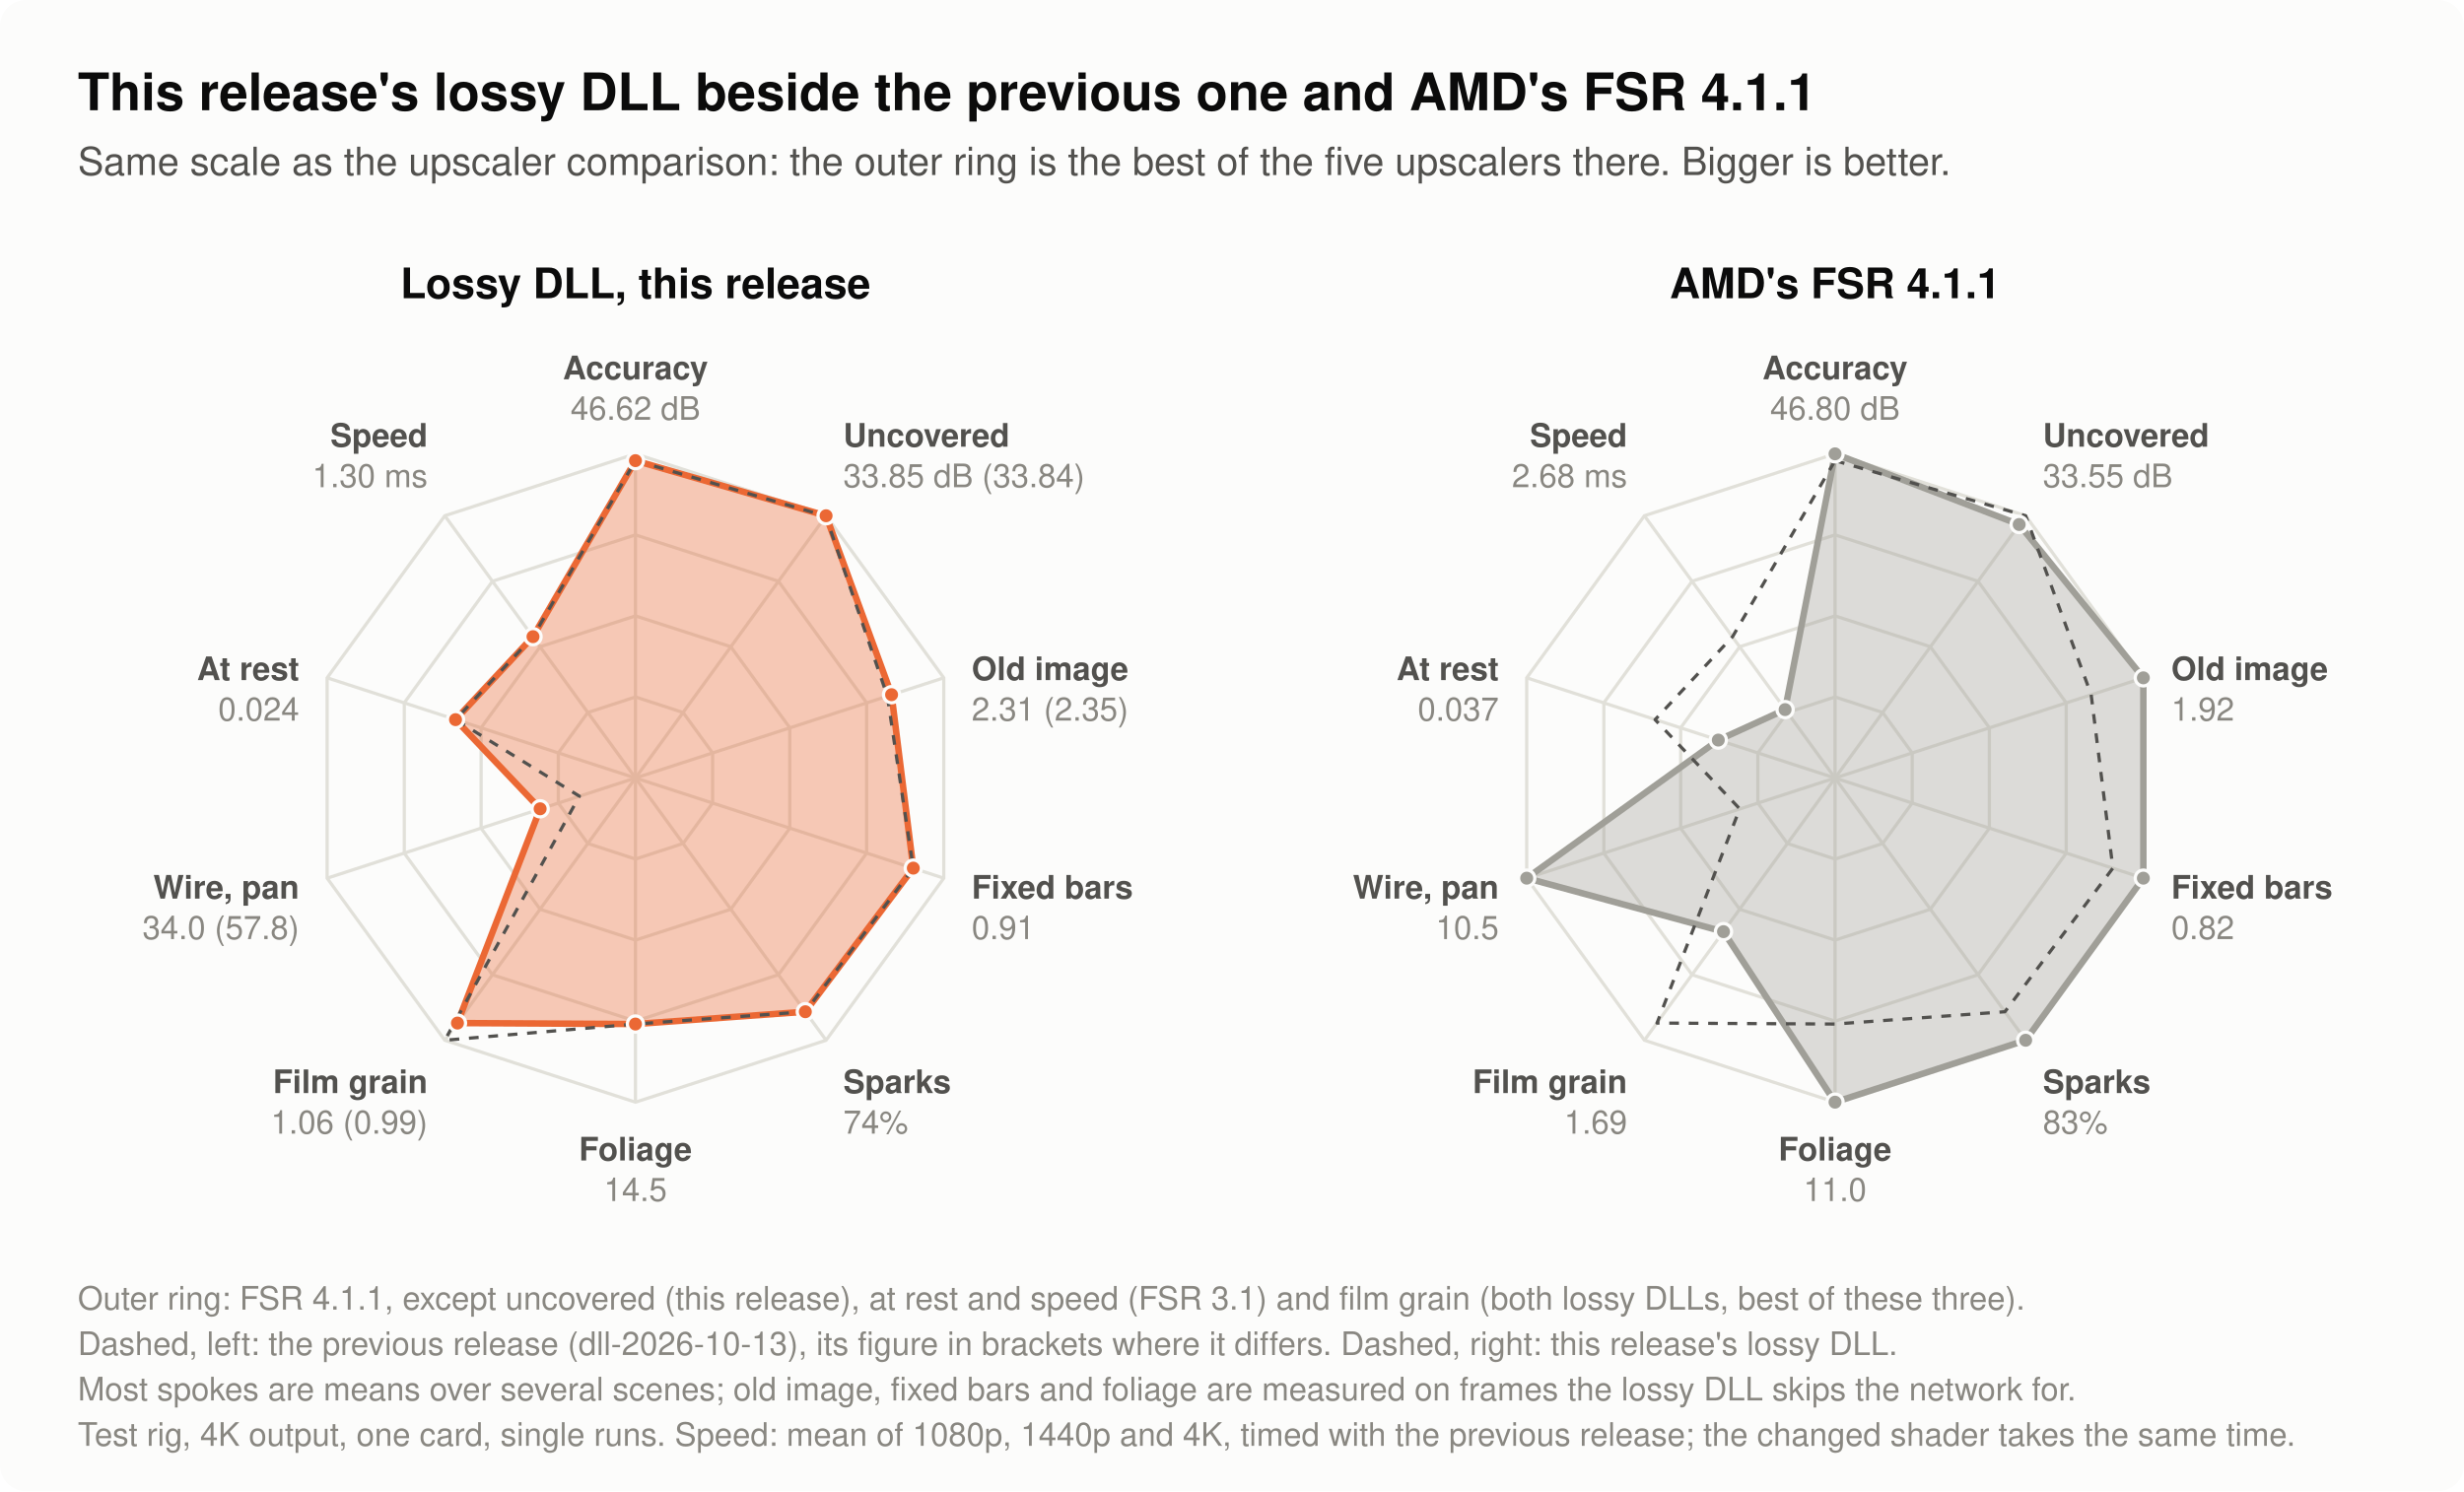
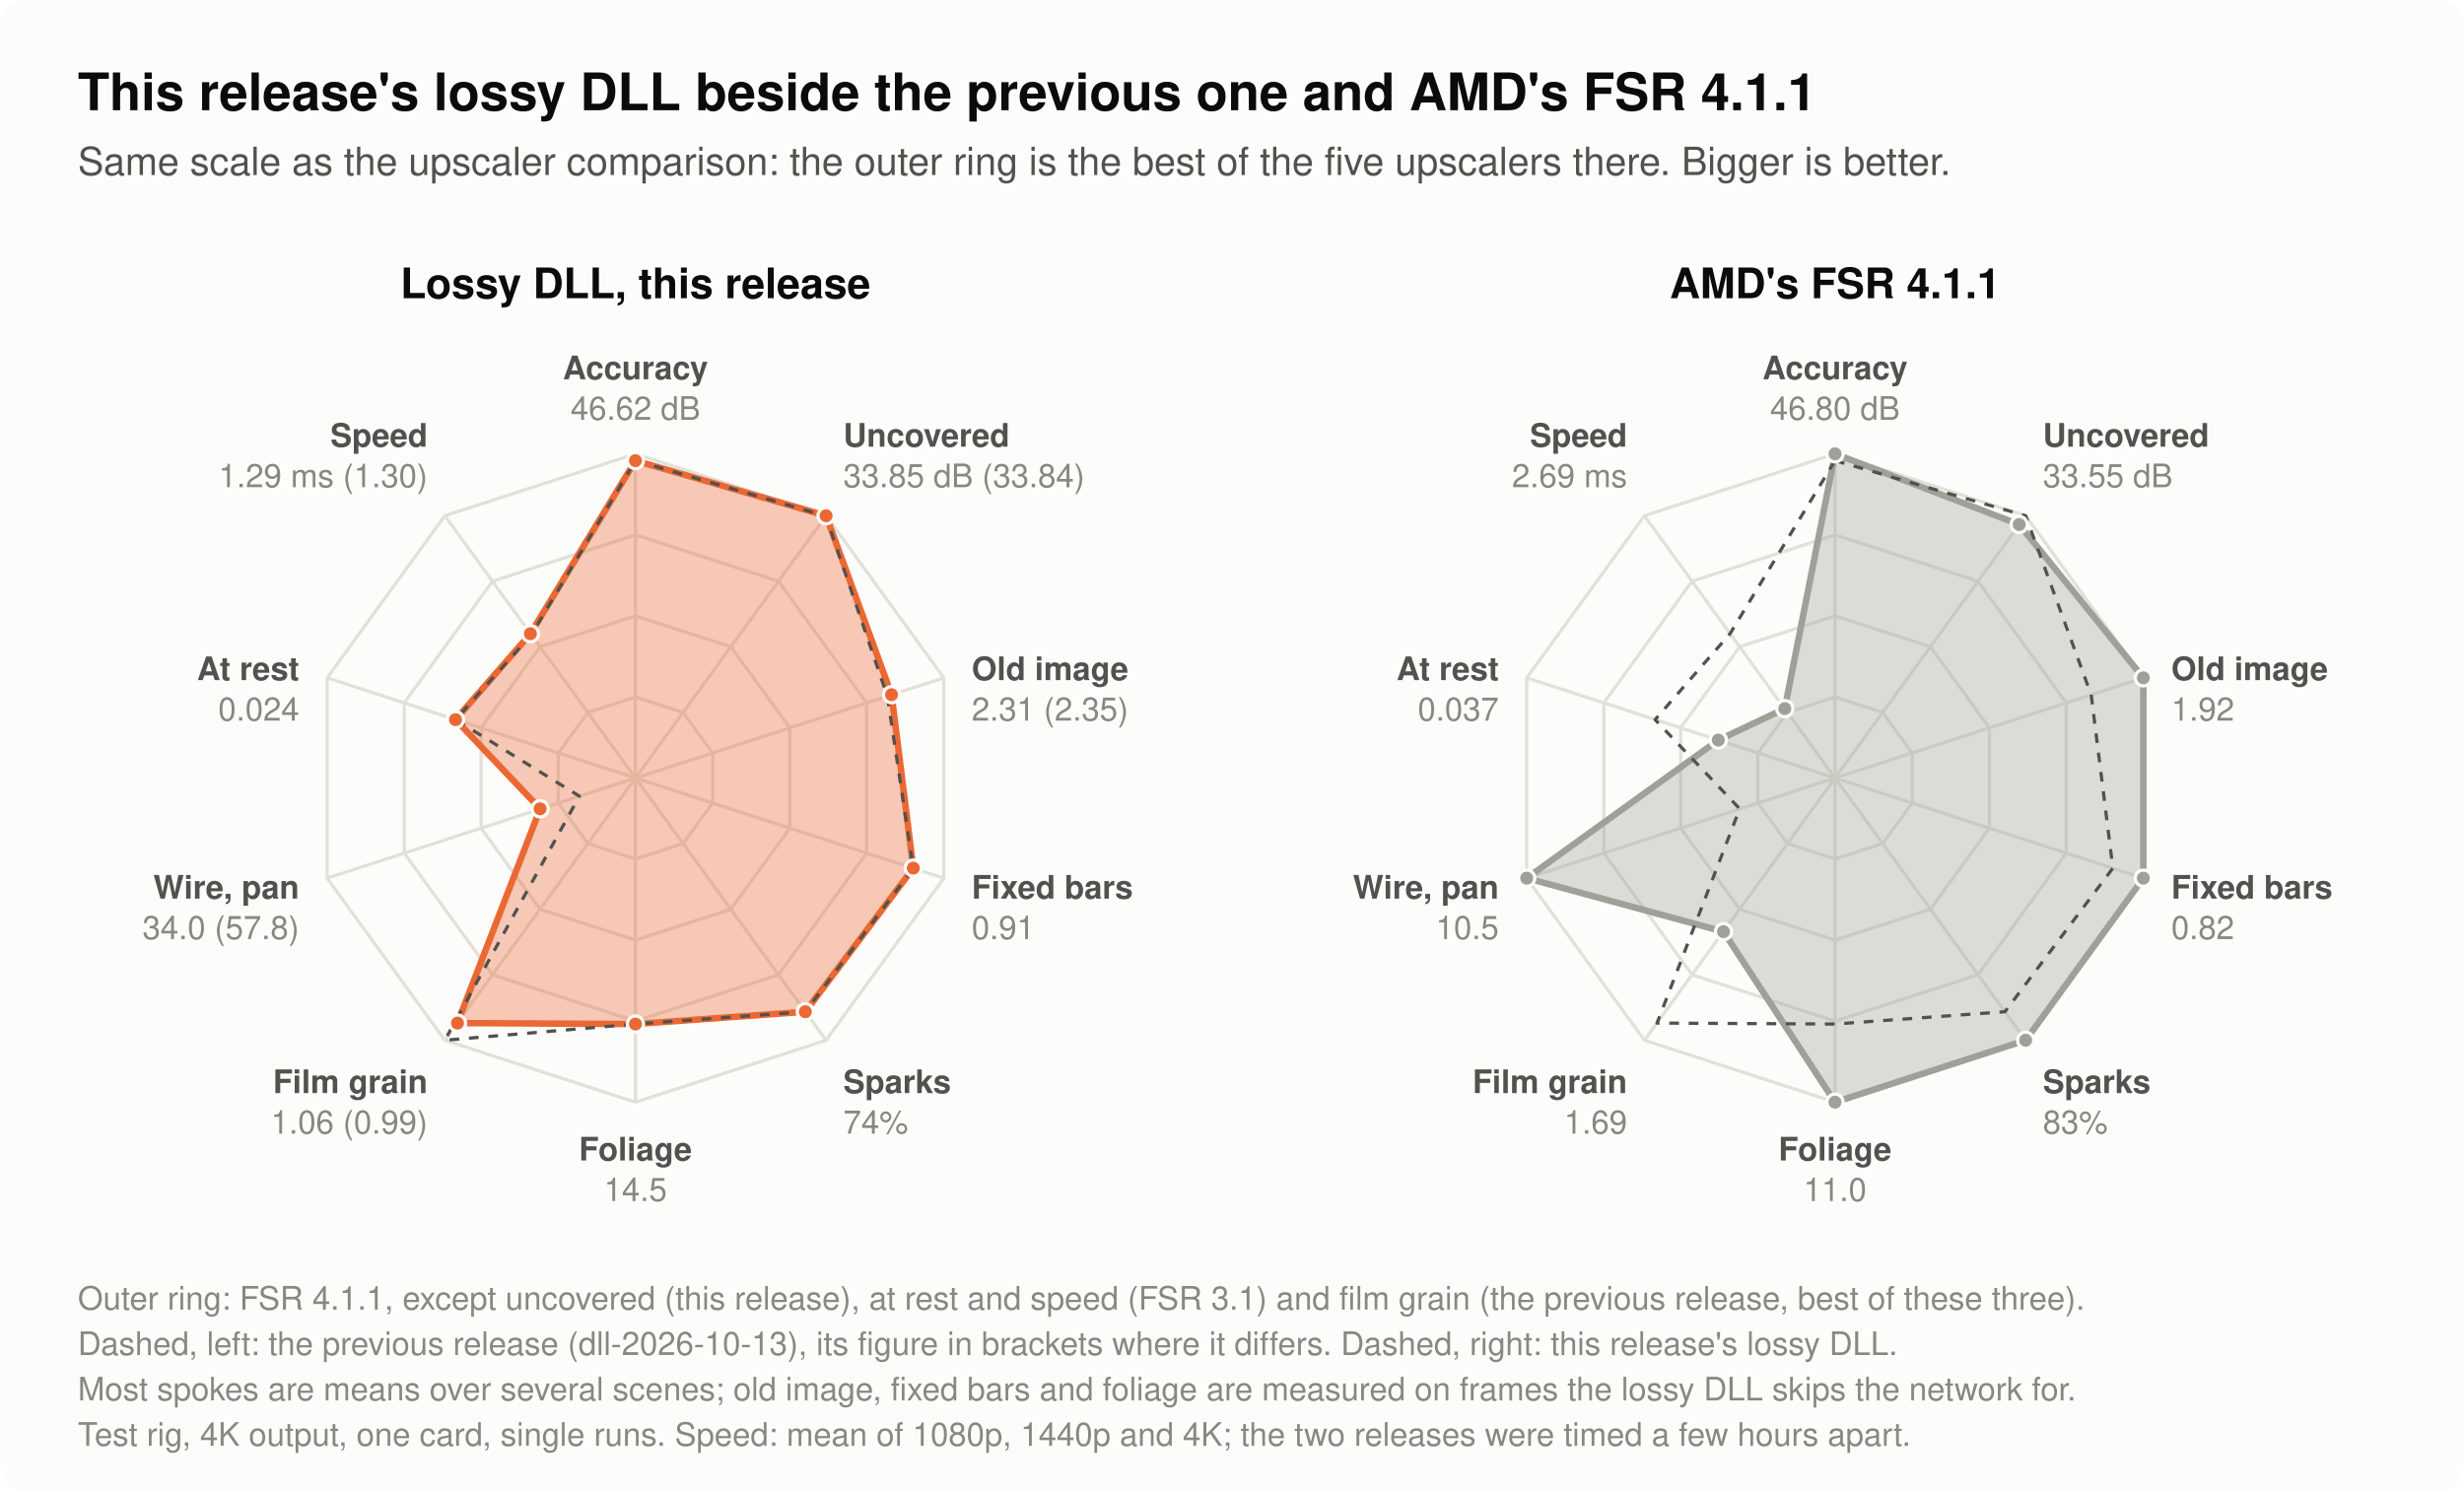
- <svg xmlns="http://www.w3.org/2000/svg" width="760" height="460" viewBox="0 0 760 460" role="img" aria-label="Two radar charts with ten spokes each. Left: this release's lossy DLL, with the previous release's as a dashed outline. Right: AMD's FSR 4.1.1, with this release's lossy DLL as a dashed outline. The spokes have the scale of the upscaler comparison's chart: the outer ring is the best of the five upscalers compared there (FSR 4.1.1, the lossy DLL, FSR 3.1, HelixSR, XeSS), and for film grain the best of these three. A larger shape is better. Still picture and moving background, mean: accuracy (dB): FSR 4.1.1 46.80 dB, the lossy DLL of dll-2026-10-13 46.62 dB, the lossy DLL of dll-2026-10-13.2 46.62 dB. Areas a moving object has just uncovered, mean of a panning and a still camera: accuracy (dB): FSR 4.1.1 33.55 dB, the lossy DLL of dll-2026-10-13 33.84 dB, the lossy DLL of dll-2026-10-13.2 33.85 dB. Old image beside a moving object, mean of seven scenes: error (of 255): FSR 4.1.1 1.92, the lossy DLL of dll-2026-10-13 2.35, the lossy DLL of dll-2026-10-13.2 2.31. Thin bars fixed on screen in front of a panning background, mean of four pans: error where their old image lands (of 255): FSR 4.1.1 0.82, the lossy DLL of dll-2026-10-13 0.91, the lossy DLL of dll-2026-10-13.2 0.91. Tiny fast sparks: share of their brightness shown (%): FSR 4.1.1 83%, the lossy DLL of dll-2026-10-13 74%, the lossy DLL of dll-2026-10-13.2 74%. Leaves swaying without motion vectors, mean of three sway speeds: error (of 255): FSR 4.1.1 11.0, the lossy DLL of dll-2026-10-13 14.5, the lossy DLL of dll-2026-10-13.2 14.5. Still picture with grain of 6, 10 and 15 of 255, mean: change per frame (of 255): FSR 4.1.1 1.69, the lossy DLL of dll-2026-10-13 0.99, the lossy DLL of dll-2026-10-13.2 1.06. Thin wire under a slow pan: how far its brightness is from the true one (of 255): FSR 4.1.1 10.5, the lossy DLL of dll-2026-10-13 57.8, the lossy DLL of dll-2026-10-13.2 34.0. Still picture: change per frame (of 255): FSR 4.1.1 0.037, the lossy DLL of dll-2026-10-13 0.024, the lossy DLL of dll-2026-10-13.2 0.024. Time per upscale call, mean of 1080p, 1440p and 4K output (ms): FSR 4.1.1 2.68 ms, the lossy DLL of dll-2026-10-13 1.30 ms, the lossy DLL of dll-2026-10-13.2 1.30 ms.">
+ <svg xmlns="http://www.w3.org/2000/svg" width="760" height="460" viewBox="0 0 760 460" role="img" aria-label="Two radar charts with ten spokes each. Left: this release's lossy DLL, with the previous release's as a dashed outline. Right: AMD's FSR 4.1.1, with this release's lossy DLL as a dashed outline. The spokes have the scale of the upscaler comparison's chart: the outer ring is the best of the five upscalers compared there (FSR 4.1.1, the lossy DLL, FSR 3.1, HelixSR, XeSS), and for film grain the best of these three. A larger shape is better. Still picture and moving background, mean: accuracy (dB): FSR 4.1.1 46.80 dB, the lossy DLL of dll-2026-10-13 46.62 dB, the lossy DLL of dll-2026-10-13.2 46.62 dB. Areas a moving object has just uncovered, mean of a panning and a still camera: accuracy (dB): FSR 4.1.1 33.55 dB, the lossy DLL of dll-2026-10-13 33.84 dB, the lossy DLL of dll-2026-10-13.2 33.85 dB. Old image beside a moving object, mean of seven scenes: error (of 255): FSR 4.1.1 1.92, the lossy DLL of dll-2026-10-13 2.35, the lossy DLL of dll-2026-10-13.2 2.31. Thin bars fixed on screen in front of a panning background, mean of four pans: error where their old image lands (of 255): FSR 4.1.1 0.82, the lossy DLL of dll-2026-10-13 0.91, the lossy DLL of dll-2026-10-13.2 0.91. Tiny fast sparks: share of their brightness shown (%): FSR 4.1.1 83%, the lossy DLL of dll-2026-10-13 74%, the lossy DLL of dll-2026-10-13.2 74%. Leaves swaying without motion vectors, mean of three sway speeds: error (of 255): FSR 4.1.1 11.0, the lossy DLL of dll-2026-10-13 14.5, the lossy DLL of dll-2026-10-13.2 14.5. Still picture with grain of 6, 10 and 15 of 255, mean: change per frame (of 255): FSR 4.1.1 1.69, the lossy DLL of dll-2026-10-13 0.99, the lossy DLL of dll-2026-10-13.2 1.06. Thin wire under a slow pan: how far its brightness is from the true one (of 255): FSR 4.1.1 10.5, the lossy DLL of dll-2026-10-13 57.8, the lossy DLL of dll-2026-10-13.2 34.0. Still picture: change per frame (of 255): FSR 4.1.1 0.037, the lossy DLL of dll-2026-10-13 0.024, the lossy DLL of dll-2026-10-13.2 0.024. Time per upscale call, mean of 1080p, 1440p and 4K output (ms): FSR 4.1.1 2.69 ms, the lossy DLL of dll-2026-10-13 1.30 ms, the lossy DLL of dll-2026-10-13.2 1.29 ms.">
  <rect x="0.0" y="0.0" width="760.0" height="460.0" rx="8" fill="#fcfcfb" />
  <text x="24.0" y="34.0" font-family="-apple-system, 'Segoe UI', Helvetica, Arial, sans-serif" font-size="16" font-weight="600" text-anchor="start" fill="#0b0b0b">This release's lossy DLL beside the previous one and AMD's FSR 4.1.1</text>
  <text x="24.0" y="54.0" font-family="-apple-system, 'Segoe UI', Helvetica, Arial, sans-serif" font-size="12" text-anchor="start" fill="#52514e">Same scale as the upscaler comparison: the outer ring is the best of the five upscalers there. Bigger is better.</text>
  <text x="196.0" y="92.0" font-family="-apple-system, 'Segoe UI', Helvetica, Arial, sans-serif" font-size="13" font-weight="600" text-anchor="middle" fill="#0b0b0b">Lossy DLL, this release</text>
  <polygon points="196.0,215.0 210.7,219.8 219.8,232.3 219.8,247.7 210.7,260.2 196.0,265.0 181.3,260.2 172.2,247.7 172.2,232.3 181.3,219.8" fill="none" stroke="#e1e0d9" stroke-width="1" />
  <polygon points="196.0,190.0 225.4,199.5 243.6,224.5 243.6,255.5 225.4,280.5 196.0,290.0 166.6,280.5 148.4,255.5 148.4,224.5 166.6,199.5" fill="none" stroke="#e1e0d9" stroke-width="1" />
  <polygon points="196.0,165.0 240.1,179.3 267.3,216.8 267.3,263.2 240.1,300.7 196.0,315.0 151.9,300.7 124.7,263.2 124.7,216.8 151.9,179.3" fill="none" stroke="#e1e0d9" stroke-width="1" />
  <polygon points="196.0,140.0 254.8,159.1 291.1,209.1 291.1,270.9 254.8,320.9 196.0,340.0 137.2,320.9 100.9,270.9 100.9,209.1 137.2,159.1" fill="none" stroke="#e1e0d9" stroke-width="1" />
  <line x1="196.0" y1="240.0" x2="196.0" y2="140.0" stroke="#e1e0d9" stroke-width="1" />
  <line x1="196.0" y1="240.0" x2="254.8" y2="159.1" stroke="#e1e0d9" stroke-width="1" />
  <line x1="196.0" y1="240.0" x2="291.1" y2="209.1" stroke="#e1e0d9" stroke-width="1" />
  <line x1="196.0" y1="240.0" x2="291.1" y2="270.9" stroke="#e1e0d9" stroke-width="1" />
  <line x1="196.0" y1="240.0" x2="254.8" y2="320.9" stroke="#e1e0d9" stroke-width="1" />
  <line x1="196.0" y1="240.0" x2="196.0" y2="340.0" stroke="#e1e0d9" stroke-width="1" />
  <line x1="196.0" y1="240.0" x2="137.2" y2="320.9" stroke="#e1e0d9" stroke-width="1" />
  <line x1="196.0" y1="240.0" x2="100.9" y2="270.9" stroke="#e1e0d9" stroke-width="1" />
  <line x1="196.0" y1="240.0" x2="100.9" y2="209.1" stroke="#e1e0d9" stroke-width="1" />
  <line x1="196.0" y1="240.0" x2="137.2" y2="159.1" stroke="#e1e0d9" stroke-width="1" />
-   <polygon points="196.0,142.1 254.8,159.1 275.0,214.3 281.7,267.8 248.4,312.1 196.0,315.9 141.1,315.6 166.6,249.5 140.5,222.0 164.4,196.4" fill="#eb6834" fill-opacity="0.35" stroke="#eb6834" stroke-width="2" stroke-linejoin="round" />
-   <polygon points="196.0,142.1 254.7,159.2 273.7,214.8 281.7,267.8 248.4,312.1 196.0,315.9 137.2,320.9 178.7,245.6 140.5,222.0 164.4,196.4" fill="none" stroke="#52514e" stroke-width="1" stroke-dasharray="3 3" stroke-linejoin="round" />
+   <polygon points="196.0,142.1 254.8,159.1 275.0,214.3 281.7,267.8 248.4,312.1 196.0,315.9 141.1,315.6 166.6,249.5 140.5,222.0 163.6,195.5" fill="#eb6834" fill-opacity="0.35" stroke="#eb6834" stroke-width="2" stroke-linejoin="round" />
+   <polygon points="196.0,142.1 254.7,159.2 273.7,214.8 281.7,267.8 248.4,312.1 196.0,315.9 137.2,320.9 178.7,245.6 140.5,222.0 163.9,195.8" fill="none" stroke="#52514e" stroke-width="1" stroke-dasharray="3 3" stroke-linejoin="round" />
  <circle cx="196.0" cy="142.1" r="2.5" fill="#eb6834" stroke="#fcfcfb" stroke-width="1" />
  <circle cx="254.8" cy="159.1" r="2.5" fill="#eb6834" stroke="#fcfcfb" stroke-width="1" />
  <circle cx="275.0" cy="214.3" r="2.5" fill="#eb6834" stroke="#fcfcfb" stroke-width="1" />
  <circle cx="281.7" cy="267.8" r="2.5" fill="#eb6834" stroke="#fcfcfb" stroke-width="1" />
  <circle cx="248.4" cy="312.1" r="2.5" fill="#eb6834" stroke="#fcfcfb" stroke-width="1" />
  <circle cx="196.0" cy="315.9" r="2.5" fill="#eb6834" stroke="#fcfcfb" stroke-width="1" />
  <circle cx="141.1" cy="315.6" r="2.5" fill="#eb6834" stroke="#fcfcfb" stroke-width="1" />
  <circle cx="166.6" cy="249.5" r="2.5" fill="#eb6834" stroke="#fcfcfb" stroke-width="1" />
  <circle cx="140.5" cy="222.0" r="2.5" fill="#eb6834" stroke="#fcfcfb" stroke-width="1" />
-   <circle cx="164.4" cy="196.4" r="2.5" fill="#eb6834" stroke="#fcfcfb" stroke-width="1" />
+   <circle cx="163.6" cy="195.5" r="2.5" fill="#eb6834" stroke="#fcfcfb" stroke-width="1" />
  <text x="196.0" y="117.0" font-family="-apple-system, 'Segoe UI', Helvetica, Arial, sans-serif" font-size="10" font-weight="600" text-anchor="middle" fill="#52514e">Accuracy</text>
  <text x="196.0" y="129.5" font-family="-apple-system, 'Segoe UI', Helvetica, Arial, sans-serif" font-size="10" text-anchor="middle" fill="#898781">46.62 dB</text>
  <text x="260.1" y="137.8" font-family="-apple-system, 'Segoe UI', Helvetica, Arial, sans-serif" font-size="10" font-weight="600" text-anchor="start" fill="#52514e">Uncovered</text>
  <text x="260.1" y="150.3" font-family="-apple-system, 'Segoe UI', Helvetica, Arial, sans-serif" font-size="10" text-anchor="start" fill="#898781">33.85 dB (33.84)</text>
  <text x="299.7" y="209.8" font-family="-apple-system, 'Segoe UI', Helvetica, Arial, sans-serif" font-size="10" font-weight="600" text-anchor="start" fill="#52514e">Old image</text>
  <text x="299.7" y="222.3" font-family="-apple-system, 'Segoe UI', Helvetica, Arial, sans-serif" font-size="10" text-anchor="start" fill="#898781">2.31 (2.35)</text>
  <text x="299.7" y="277.2" font-family="-apple-system, 'Segoe UI', Helvetica, Arial, sans-serif" font-size="10" font-weight="600" text-anchor="start" fill="#52514e">Fixed bars</text>
  <text x="299.7" y="289.7" font-family="-apple-system, 'Segoe UI', Helvetica, Arial, sans-serif" font-size="10" text-anchor="start" fill="#898781">0.91</text>
  <text x="260.1" y="337.2" font-family="-apple-system, 'Segoe UI', Helvetica, Arial, sans-serif" font-size="10" font-weight="600" text-anchor="start" fill="#52514e">Sparks</text>
  <text x="260.1" y="349.7" font-family="-apple-system, 'Segoe UI', Helvetica, Arial, sans-serif" font-size="10" text-anchor="start" fill="#898781">74%</text>
  <text x="196.0" y="358.0" font-family="-apple-system, 'Segoe UI', Helvetica, Arial, sans-serif" font-size="10" font-weight="600" text-anchor="middle" fill="#52514e">Foliage</text>
  <text x="196.0" y="370.5" font-family="-apple-system, 'Segoe UI', Helvetica, Arial, sans-serif" font-size="10" text-anchor="middle" fill="#898781">14.5</text>
  <text x="131.9" y="337.2" font-family="-apple-system, 'Segoe UI', Helvetica, Arial, sans-serif" font-size="10" font-weight="600" text-anchor="end" fill="#52514e">Film grain</text>
  <text x="131.9" y="349.7" font-family="-apple-system, 'Segoe UI', Helvetica, Arial, sans-serif" font-size="10" text-anchor="end" fill="#898781">1.06 (0.99)</text>
  <text x="92.3" y="277.2" font-family="-apple-system, 'Segoe UI', Helvetica, Arial, sans-serif" font-size="10" font-weight="600" text-anchor="end" fill="#52514e">Wire, pan</text>
  <text x="92.3" y="289.7" font-family="-apple-system, 'Segoe UI', Helvetica, Arial, sans-serif" font-size="10" text-anchor="end" fill="#898781">34.0 (57.8)</text>
  <text x="92.3" y="209.8" font-family="-apple-system, 'Segoe UI', Helvetica, Arial, sans-serif" font-size="10" font-weight="600" text-anchor="end" fill="#52514e">At rest</text>
  <text x="92.3" y="222.3" font-family="-apple-system, 'Segoe UI', Helvetica, Arial, sans-serif" font-size="10" text-anchor="end" fill="#898781">0.024</text>
  <text x="131.9" y="137.8" font-family="-apple-system, 'Segoe UI', Helvetica, Arial, sans-serif" font-size="10" font-weight="600" text-anchor="end" fill="#52514e">Speed</text>
-   <text x="131.9" y="150.3" font-family="-apple-system, 'Segoe UI', Helvetica, Arial, sans-serif" font-size="10" text-anchor="end" fill="#898781">1.30 ms</text>
+   <text x="131.9" y="150.3" font-family="-apple-system, 'Segoe UI', Helvetica, Arial, sans-serif" font-size="10" text-anchor="end" fill="#898781">1.29 ms (1.30)</text>
  <text x="566.0" y="92.0" font-family="-apple-system, 'Segoe UI', Helvetica, Arial, sans-serif" font-size="13" font-weight="600" text-anchor="middle" fill="#0b0b0b">AMD's FSR 4.1.1</text>
  <polygon points="566.0,215.0 580.7,219.8 589.8,232.3 589.8,247.7 580.7,260.2 566.0,265.0 551.3,260.2 542.2,247.7 542.2,232.3 551.3,219.8" fill="none" stroke="#e1e0d9" stroke-width="1" />
  <polygon points="566.0,190.0 595.4,199.5 613.6,224.5 613.6,255.5 595.4,280.5 566.0,290.0 536.6,280.5 518.4,255.5 518.4,224.5 536.6,199.5" fill="none" stroke="#e1e0d9" stroke-width="1" />
  <polygon points="566.0,165.0 610.1,179.3 637.3,216.8 637.3,263.2 610.1,300.7 566.0,315.0 521.9,300.7 494.7,263.2 494.7,216.8 521.9,179.3" fill="none" stroke="#e1e0d9" stroke-width="1" />
  <polygon points="566.0,140.0 624.8,159.1 661.1,209.1 661.1,270.9 624.8,320.9 566.0,340.0 507.2,320.9 470.9,270.9 470.9,209.1 507.2,159.1" fill="none" stroke="#e1e0d9" stroke-width="1" />
  <line x1="566.0" y1="240.0" x2="566.0" y2="140.0" stroke="#e1e0d9" stroke-width="1" />
  <line x1="566.0" y1="240.0" x2="624.8" y2="159.1" stroke="#e1e0d9" stroke-width="1" />
  <line x1="566.0" y1="240.0" x2="661.1" y2="209.1" stroke="#e1e0d9" stroke-width="1" />
  <line x1="566.0" y1="240.0" x2="661.1" y2="270.9" stroke="#e1e0d9" stroke-width="1" />
  <line x1="566.0" y1="240.0" x2="624.8" y2="320.9" stroke="#e1e0d9" stroke-width="1" />
  <line x1="566.0" y1="240.0" x2="566.0" y2="340.0" stroke="#e1e0d9" stroke-width="1" />
  <line x1="566.0" y1="240.0" x2="507.2" y2="320.9" stroke="#e1e0d9" stroke-width="1" />
  <line x1="566.0" y1="240.0" x2="470.9" y2="270.9" stroke="#e1e0d9" stroke-width="1" />
  <line x1="566.0" y1="240.0" x2="470.9" y2="209.1" stroke="#e1e0d9" stroke-width="1" />
  <line x1="566.0" y1="240.0" x2="507.2" y2="159.1" stroke="#e1e0d9" stroke-width="1" />
-   <polygon points="566.0,140.0 622.8,161.8 661.1,209.1 661.1,270.9 624.8,320.9 566.0,340.0 531.6,287.4 470.9,270.9 530.0,228.3 550.6,218.9" fill="#a09f98" fill-opacity="0.35" stroke="#a09f98" stroke-width="2" stroke-linejoin="round" />
-   <polygon points="566.0,142.1 624.8,159.1 645.0,214.3 651.7,267.8 618.4,312.1 566.0,315.9 511.1,315.6 536.6,249.5 510.5,222.0 534.4,196.4" fill="none" stroke="#52514e" stroke-width="1" stroke-dasharray="3 3" stroke-linejoin="round" />
+   <polygon points="566.0,140.0 622.8,161.8 661.1,209.1 661.1,270.9 624.8,320.9 566.0,340.0 531.6,287.4 470.9,270.9 530.0,228.3 550.5,218.6" fill="#a09f98" fill-opacity="0.35" stroke="#a09f98" stroke-width="2" stroke-linejoin="round" />
+   <polygon points="566.0,142.1 624.8,159.1 645.0,214.3 651.7,267.8 618.4,312.1 566.0,315.9 511.1,315.6 536.6,249.5 510.5,222.0 533.6,195.5" fill="none" stroke="#52514e" stroke-width="1" stroke-dasharray="3 3" stroke-linejoin="round" />
  <circle cx="566.0" cy="140.0" r="2.5" fill="#a09f98" stroke="#fcfcfb" stroke-width="1" />
  <circle cx="622.8" cy="161.8" r="2.5" fill="#a09f98" stroke="#fcfcfb" stroke-width="1" />
  <circle cx="661.1" cy="209.1" r="2.5" fill="#a09f98" stroke="#fcfcfb" stroke-width="1" />
  <circle cx="661.1" cy="270.9" r="2.5" fill="#a09f98" stroke="#fcfcfb" stroke-width="1" />
  <circle cx="624.8" cy="320.9" r="2.5" fill="#a09f98" stroke="#fcfcfb" stroke-width="1" />
  <circle cx="566.0" cy="340.0" r="2.5" fill="#a09f98" stroke="#fcfcfb" stroke-width="1" />
  <circle cx="531.6" cy="287.4" r="2.5" fill="#a09f98" stroke="#fcfcfb" stroke-width="1" />
  <circle cx="470.9" cy="270.9" r="2.5" fill="#a09f98" stroke="#fcfcfb" stroke-width="1" />
  <circle cx="530.0" cy="228.3" r="2.5" fill="#a09f98" stroke="#fcfcfb" stroke-width="1" />
-   <circle cx="550.6" cy="218.9" r="2.5" fill="#a09f98" stroke="#fcfcfb" stroke-width="1" />
+   <circle cx="550.5" cy="218.6" r="2.5" fill="#a09f98" stroke="#fcfcfb" stroke-width="1" />
  <text x="566.0" y="117.0" font-family="-apple-system, 'Segoe UI', Helvetica, Arial, sans-serif" font-size="10" font-weight="600" text-anchor="middle" fill="#52514e">Accuracy</text>
  <text x="566.0" y="129.5" font-family="-apple-system, 'Segoe UI', Helvetica, Arial, sans-serif" font-size="10" text-anchor="middle" fill="#898781">46.80 dB</text>
  <text x="630.1" y="137.8" font-family="-apple-system, 'Segoe UI', Helvetica, Arial, sans-serif" font-size="10" font-weight="600" text-anchor="start" fill="#52514e">Uncovered</text>
  <text x="630.1" y="150.3" font-family="-apple-system, 'Segoe UI', Helvetica, Arial, sans-serif" font-size="10" text-anchor="start" fill="#898781">33.55 dB</text>
  <text x="669.7" y="209.8" font-family="-apple-system, 'Segoe UI', Helvetica, Arial, sans-serif" font-size="10" font-weight="600" text-anchor="start" fill="#52514e">Old image</text>
  <text x="669.7" y="222.3" font-family="-apple-system, 'Segoe UI', Helvetica, Arial, sans-serif" font-size="10" text-anchor="start" fill="#898781">1.92</text>
  <text x="669.7" y="277.2" font-family="-apple-system, 'Segoe UI', Helvetica, Arial, sans-serif" font-size="10" font-weight="600" text-anchor="start" fill="#52514e">Fixed bars</text>
  <text x="669.7" y="289.7" font-family="-apple-system, 'Segoe UI', Helvetica, Arial, sans-serif" font-size="10" text-anchor="start" fill="#898781">0.82</text>
  <text x="630.1" y="337.2" font-family="-apple-system, 'Segoe UI', Helvetica, Arial, sans-serif" font-size="10" font-weight="600" text-anchor="start" fill="#52514e">Sparks</text>
  <text x="630.1" y="349.7" font-family="-apple-system, 'Segoe UI', Helvetica, Arial, sans-serif" font-size="10" text-anchor="start" fill="#898781">83%</text>
  <text x="566.0" y="358.0" font-family="-apple-system, 'Segoe UI', Helvetica, Arial, sans-serif" font-size="10" font-weight="600" text-anchor="middle" fill="#52514e">Foliage</text>
  <text x="566.0" y="370.5" font-family="-apple-system, 'Segoe UI', Helvetica, Arial, sans-serif" font-size="10" text-anchor="middle" fill="#898781">11.0</text>
  <text x="501.9" y="337.2" font-family="-apple-system, 'Segoe UI', Helvetica, Arial, sans-serif" font-size="10" font-weight="600" text-anchor="end" fill="#52514e">Film grain</text>
  <text x="501.9" y="349.7" font-family="-apple-system, 'Segoe UI', Helvetica, Arial, sans-serif" font-size="10" text-anchor="end" fill="#898781">1.69</text>
  <text x="462.3" y="277.2" font-family="-apple-system, 'Segoe UI', Helvetica, Arial, sans-serif" font-size="10" font-weight="600" text-anchor="end" fill="#52514e">Wire, pan</text>
  <text x="462.3" y="289.7" font-family="-apple-system, 'Segoe UI', Helvetica, Arial, sans-serif" font-size="10" text-anchor="end" fill="#898781">10.5</text>
  <text x="462.3" y="209.8" font-family="-apple-system, 'Segoe UI', Helvetica, Arial, sans-serif" font-size="10" font-weight="600" text-anchor="end" fill="#52514e">At rest</text>
  <text x="462.3" y="222.3" font-family="-apple-system, 'Segoe UI', Helvetica, Arial, sans-serif" font-size="10" text-anchor="end" fill="#898781">0.037</text>
  <text x="501.9" y="137.8" font-family="-apple-system, 'Segoe UI', Helvetica, Arial, sans-serif" font-size="10" font-weight="600" text-anchor="end" fill="#52514e">Speed</text>
-   <text x="501.9" y="150.3" font-family="-apple-system, 'Segoe UI', Helvetica, Arial, sans-serif" font-size="10" text-anchor="end" fill="#898781">2.68 ms</text>
-   <text x="24.0" y="404.0" font-family="-apple-system, 'Segoe UI', Helvetica, Arial, sans-serif" font-size="10" text-anchor="start" fill="#898781">Outer ring: FSR 4.1.1, except uncovered (this release), at rest and speed (FSR 3.1) and film grain (both lossy DLLs, best of these three).</text>
+   <text x="501.9" y="150.3" font-family="-apple-system, 'Segoe UI', Helvetica, Arial, sans-serif" font-size="10" text-anchor="end" fill="#898781">2.69 ms</text>
+   <text x="24.0" y="404.0" font-family="-apple-system, 'Segoe UI', Helvetica, Arial, sans-serif" font-size="10" text-anchor="start" fill="#898781">Outer ring: FSR 4.1.1, except uncovered (this release), at rest and speed (FSR 3.1) and film grain (the previous release, best of these three).</text>
  <text x="24.0" y="418.0" font-family="-apple-system, 'Segoe UI', Helvetica, Arial, sans-serif" font-size="10" text-anchor="start" fill="#898781">Dashed, left: the previous release (dll-2026-10-13), its figure in brackets where it differs. Dashed, right: this release's lossy DLL.</text>
  <text x="24.0" y="432.0" font-family="-apple-system, 'Segoe UI', Helvetica, Arial, sans-serif" font-size="10" text-anchor="start" fill="#898781">Most spokes are means over several scenes; old image, fixed bars and foliage are measured on frames the lossy DLL skips the network for.</text>
-   <text x="24.0" y="446.0" font-family="-apple-system, 'Segoe UI', Helvetica, Arial, sans-serif" font-size="10" text-anchor="start" fill="#898781">Test rig, 4K output, one card, single runs. Speed: mean of 1080p, 1440p and 4K, timed with the previous release; the changed shader takes the same time.</text>
+   <text x="24.0" y="446.0" font-family="-apple-system, 'Segoe UI', Helvetica, Arial, sans-serif" font-size="10" text-anchor="start" fill="#898781">Test rig, 4K output, one card, single runs. Speed: mean of 1080p, 1440p and 4K; the two releases were timed a few hours apart.</text>
</svg>
